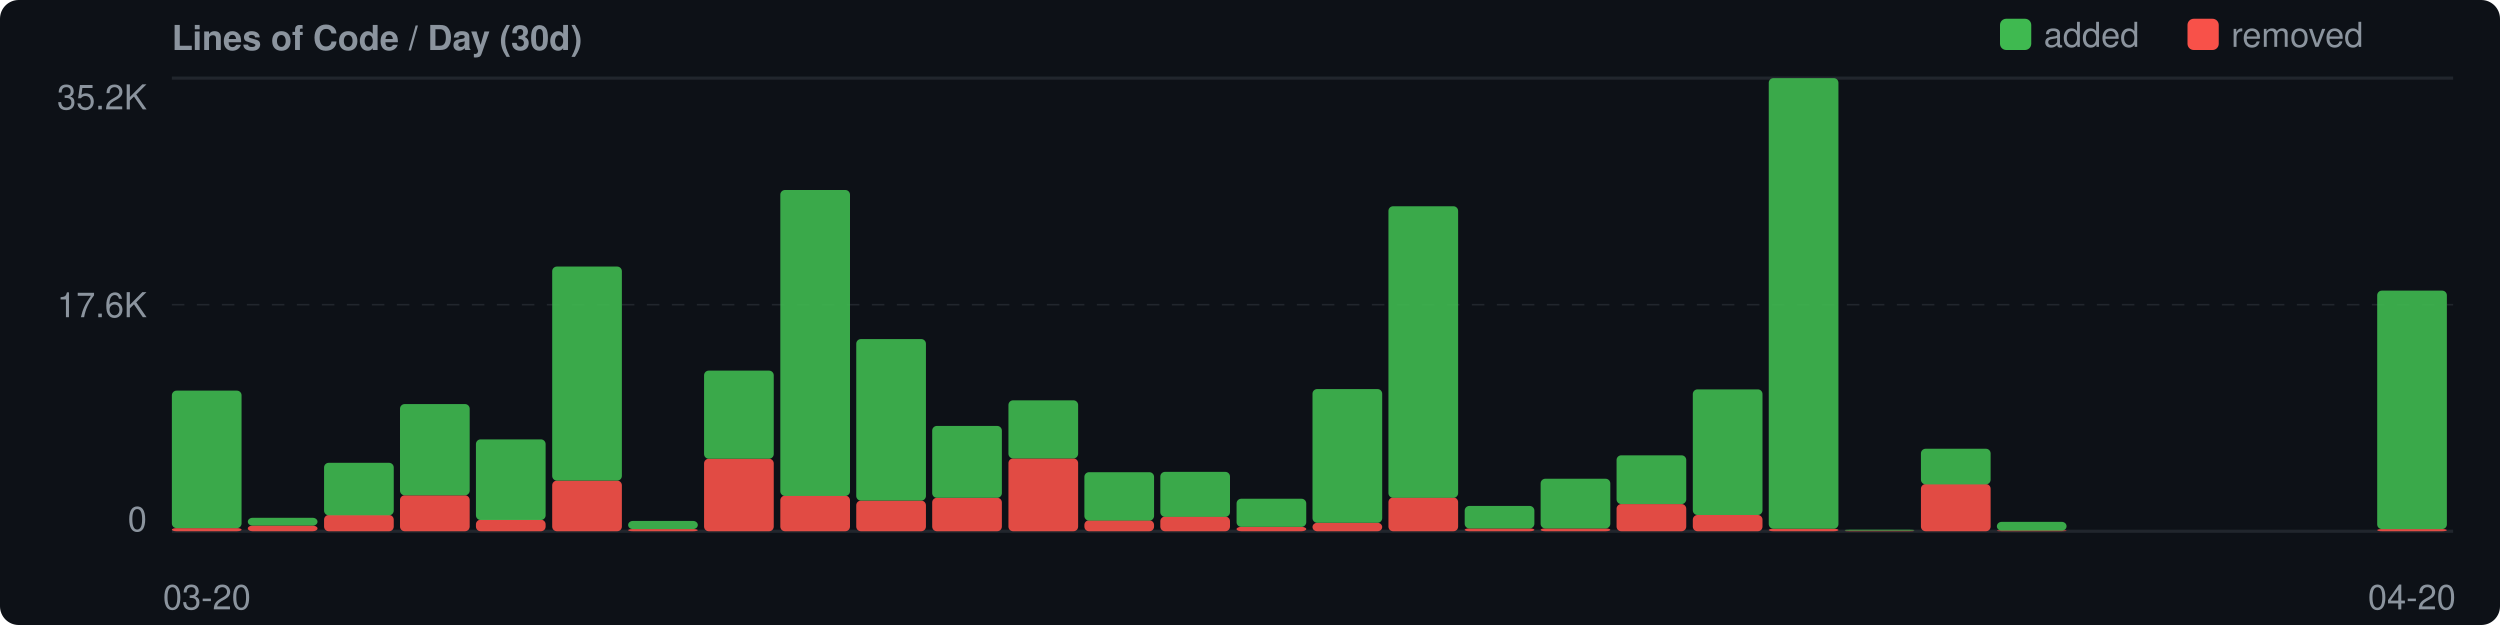
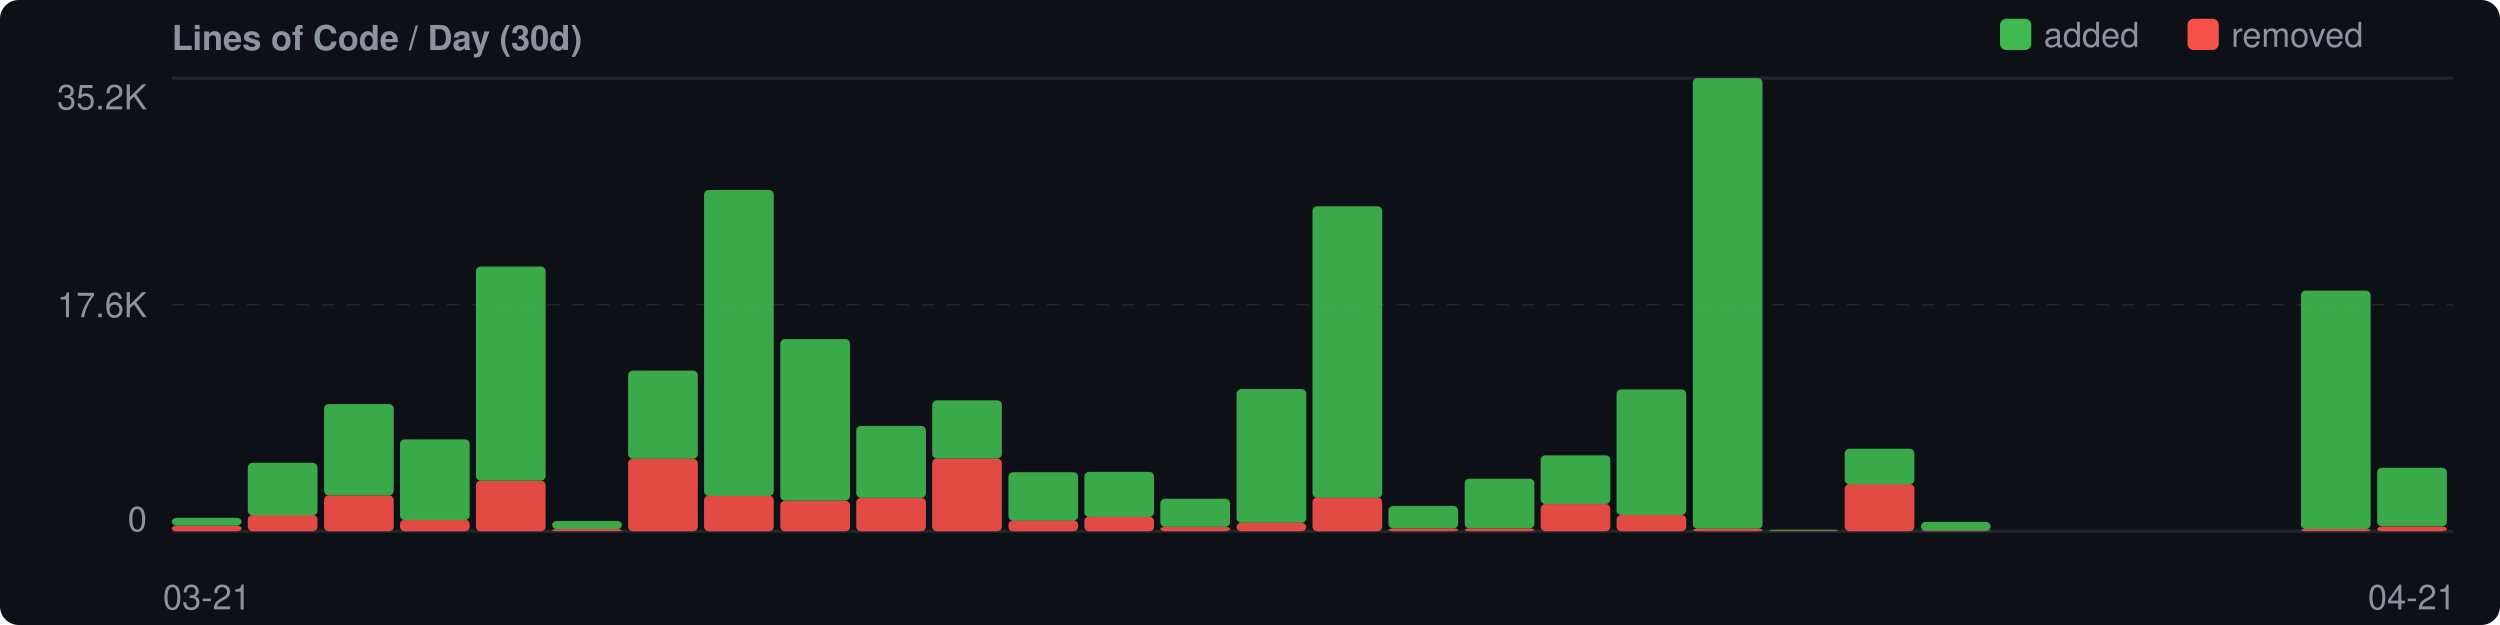
<svg xmlns="http://www.w3.org/2000/svg" width="800" height="200" viewBox="0 0 800 200">
  <rect width="800" height="200" fill="#0d1117" rx="6" />
  <style>text { font-family: system-ui, -apple-system, 'Segoe UI', Helvetica, Arial, sans-serif; fill: #8b949e; font-size: 11px; }</style>
  <text x="55" y="16" fill="#c9d1d9" font-size="13" font-weight="600">Lines of Code / Day (30d)</text>
  <rect x="640" y="6" width="10" height="10" fill="#3fb950" rx="2" />
  <text x="654" y="15" font-size="10" fill="#c9d1d9">added</text>
  <rect x="700" y="6" width="10" height="10" fill="#f85149" rx="2" />
  <text x="714" y="15" font-size="10" fill="#c9d1d9">removed</text>
  <text x="47" y="35" text-anchor="end" font-size="10">35.2K</text>
  <text x="47" y="170" text-anchor="end" font-size="10">0</text>
  <line x1="55" y1="25" x2="785" y2="25" stroke="#21262d" stroke-width="1" />
  <line x1="55" y1="170" x2="785" y2="170" stroke="#21262d" stroke-width="1" />
  <line x1="55" y1="97.5" x2="785" y2="97.5" stroke="#21262d" stroke-width="0.5" stroke-dasharray="4,4" />
  <text x="47" y="101.5" text-anchor="end" font-size="10">17.6K</text>
-   <rect x="55.0" y="169.0" width="22.3" height="1.0" fill="#f85149" rx="1.5" opacity="0.9" />
-   <rect x="55.0" y="125.0" width="22.3" height="44.0" fill="#3fb950" rx="1.5" opacity="0.9" />
-   <text x="66.2" y="195" text-anchor="middle" font-size="10">03-20</text>
-   <rect x="79.3" y="168.2" width="22.3" height="1.8" fill="#f85149" rx="1.5" opacity="0.9" />
-   <rect x="79.3" y="165.7" width="22.3" height="2.5" fill="#3fb950" rx="1.5" opacity="0.9" />
-   <rect x="103.7" y="164.8" width="22.3" height="5.2" fill="#f85149" rx="1.5" opacity="0.9" />
-   <rect x="103.7" y="148.1" width="22.3" height="16.8" fill="#3fb950" rx="1.5" opacity="0.9" />
-   <rect x="128.0" y="158.5" width="22.3" height="11.5" fill="#f85149" rx="1.5" opacity="0.9" />
-   <rect x="128.0" y="129.3" width="22.3" height="29.2" fill="#3fb950" rx="1.5" opacity="0.9" />
-   <rect x="152.3" y="166.3" width="22.3" height="3.7" fill="#f85149" rx="1.5" opacity="0.9" />
-   <rect x="152.3" y="140.6" width="22.3" height="25.8" fill="#3fb950" rx="1.5" opacity="0.9" />
-   <rect x="176.7" y="153.8" width="22.3" height="16.2" fill="#f85149" rx="1.5" opacity="0.9" />
-   <rect x="176.7" y="85.3" width="22.3" height="68.5" fill="#3fb950" rx="1.5" opacity="0.9" />
-   <rect x="201.0" y="169.3" width="22.3" height="0.7" fill="#f85149" rx="1.5" opacity="0.9" />
-   <rect x="201.0" y="166.7" width="22.3" height="2.6" fill="#3fb950" rx="1.5" opacity="0.9" />
-   <rect x="225.3" y="146.8" width="22.3" height="23.2" fill="#f85149" rx="1.5" opacity="0.9" />
-   <rect x="225.3" y="118.6" width="22.3" height="28.2" fill="#3fb950" rx="1.5" opacity="0.9" />
-   <rect x="249.7" y="158.6" width="22.3" height="11.4" fill="#f85149" rx="1.5" opacity="0.9" />
-   <rect x="249.7" y="60.8" width="22.3" height="97.9" fill="#3fb950" rx="1.5" opacity="0.9" />
-   <rect x="274.0" y="160.2" width="22.3" height="9.8" fill="#f85149" rx="1.5" opacity="0.9" />
-   <rect x="274.0" y="108.5" width="22.3" height="51.7" fill="#3fb950" rx="1.5" opacity="0.9" />
-   <rect x="298.3" y="159.3" width="22.3" height="10.7" fill="#f85149" rx="1.5" opacity="0.9" />
-   <rect x="298.3" y="136.3" width="22.3" height="23.0" fill="#3fb950" rx="1.5" opacity="0.9" />
-   <rect x="322.7" y="146.7" width="22.3" height="23.3" fill="#f85149" rx="1.5" opacity="0.9" />
-   <rect x="322.7" y="128.1" width="22.3" height="18.6" fill="#3fb950" rx="1.5" opacity="0.9" />
-   <rect x="347.0" y="166.5" width="22.3" height="3.5" fill="#f85149" rx="1.5" opacity="0.9" />
-   <rect x="347.0" y="151.1" width="22.3" height="15.5" fill="#3fb950" rx="1.5" opacity="0.9" />
-   <rect x="371.3" y="165.3" width="22.3" height="4.7" fill="#f85149" rx="1.5" opacity="0.9" />
-   <rect x="371.3" y="151.0" width="22.3" height="14.4" fill="#3fb950" rx="1.5" opacity="0.9" />
-   <rect x="395.7" y="168.6" width="22.3" height="1.4" fill="#f85149" rx="1.5" opacity="0.9" />
-   <rect x="395.7" y="159.6" width="22.3" height="9.0" fill="#3fb950" rx="1.5" opacity="0.9" />
-   <rect x="420.0" y="167.3" width="22.3" height="2.7" fill="#f85149" rx="1.5" opacity="0.9" />
-   <rect x="420.0" y="124.5" width="22.3" height="42.8" fill="#3fb950" rx="1.5" opacity="0.9" />
-   <rect x="444.3" y="159.2" width="22.3" height="10.8" fill="#f85149" rx="1.5" opacity="0.9" />
-   <rect x="444.3" y="66.0" width="22.3" height="93.3" fill="#3fb950" rx="1.5" opacity="0.9" />
+   <rect x="55.0" y="168.2" width="22.3" height="1.8" fill="#f85149" rx="1.5" opacity="0.9" />
+   <rect x="55.0" y="165.7" width="22.3" height="2.5" fill="#3fb950" rx="1.5" opacity="0.9" />
+   <text x="66.2" y="195" text-anchor="middle" font-size="10">03-21</text>
+   <rect x="79.3" y="164.8" width="22.3" height="5.2" fill="#f85149" rx="1.5" opacity="0.9" />
+   <rect x="79.3" y="148.1" width="22.3" height="16.8" fill="#3fb950" rx="1.5" opacity="0.9" />
+   <rect x="103.7" y="158.5" width="22.3" height="11.5" fill="#f85149" rx="1.5" opacity="0.9" />
+   <rect x="103.7" y="129.3" width="22.3" height="29.2" fill="#3fb950" rx="1.5" opacity="0.9" />
+   <rect x="128.0" y="166.3" width="22.3" height="3.7" fill="#f85149" rx="1.5" opacity="0.9" />
+   <rect x="128.0" y="140.6" width="22.3" height="25.8" fill="#3fb950" rx="1.5" opacity="0.9" />
+   <rect x="152.3" y="153.8" width="22.3" height="16.2" fill="#f85149" rx="1.5" opacity="0.9" />
+   <rect x="152.3" y="85.3" width="22.3" height="68.5" fill="#3fb950" rx="1.5" opacity="0.9" />
+   <rect x="176.7" y="169.3" width="22.3" height="0.7" fill="#f85149" rx="1.5" opacity="0.9" />
+   <rect x="176.7" y="166.7" width="22.3" height="2.6" fill="#3fb950" rx="1.5" opacity="0.9" />
+   <rect x="201.0" y="146.8" width="22.3" height="23.2" fill="#f85149" rx="1.5" opacity="0.9" />
+   <rect x="201.0" y="118.6" width="22.3" height="28.2" fill="#3fb950" rx="1.5" opacity="0.9" />
+   <rect x="225.3" y="158.6" width="22.3" height="11.4" fill="#f85149" rx="1.5" opacity="0.9" />
+   <rect x="225.3" y="60.8" width="22.3" height="97.9" fill="#3fb950" rx="1.5" opacity="0.9" />
+   <rect x="249.7" y="160.2" width="22.3" height="9.8" fill="#f85149" rx="1.5" opacity="0.9" />
+   <rect x="249.7" y="108.5" width="22.3" height="51.7" fill="#3fb950" rx="1.5" opacity="0.9" />
+   <rect x="274.0" y="159.3" width="22.3" height="10.7" fill="#f85149" rx="1.5" opacity="0.9" />
+   <rect x="274.0" y="136.3" width="22.3" height="23.0" fill="#3fb950" rx="1.5" opacity="0.9" />
+   <rect x="298.3" y="146.7" width="22.3" height="23.3" fill="#f85149" rx="1.5" opacity="0.9" />
+   <rect x="298.3" y="128.1" width="22.3" height="18.6" fill="#3fb950" rx="1.5" opacity="0.9" />
+   <rect x="322.7" y="166.5" width="22.3" height="3.5" fill="#f85149" rx="1.5" opacity="0.9" />
+   <rect x="322.7" y="151.1" width="22.3" height="15.5" fill="#3fb950" rx="1.5" opacity="0.9" />
+   <rect x="347.0" y="165.3" width="22.3" height="4.7" fill="#f85149" rx="1.5" opacity="0.9" />
+   <rect x="347.0" y="151.0" width="22.3" height="14.4" fill="#3fb950" rx="1.5" opacity="0.9" />
+   <rect x="371.3" y="168.6" width="22.3" height="1.4" fill="#f85149" rx="1.5" opacity="0.9" />
+   <rect x="371.3" y="159.6" width="22.3" height="9.0" fill="#3fb950" rx="1.5" opacity="0.9" />
+   <rect x="395.7" y="167.3" width="22.3" height="2.7" fill="#f85149" rx="1.5" opacity="0.9" />
+   <rect x="395.7" y="124.5" width="22.3" height="42.8" fill="#3fb950" rx="1.5" opacity="0.9" />
+   <rect x="420.0" y="159.2" width="22.3" height="10.8" fill="#f85149" rx="1.5" opacity="0.9" />
+   <rect x="420.0" y="66.0" width="22.3" height="93.3" fill="#3fb950" rx="1.5" opacity="0.9" />
+   <rect x="444.3" y="169.1" width="22.3" height="0.9" fill="#f85149" rx="1.5" opacity="0.9" />
+   <rect x="444.3" y="161.9" width="22.3" height="7.2" fill="#3fb950" rx="1.5" opacity="0.9" />
  <rect x="468.7" y="169.1" width="22.3" height="0.9" fill="#f85149" rx="1.5" opacity="0.9" />
-   <rect x="468.7" y="161.9" width="22.3" height="7.2" fill="#3fb950" rx="1.5" opacity="0.9" />
-   <rect x="493.0" y="169.1" width="22.3" height="0.9" fill="#f85149" rx="1.5" opacity="0.9" />
-   <rect x="493.0" y="153.2" width="22.3" height="15.9" fill="#3fb950" rx="1.5" opacity="0.9" />
-   <rect x="517.3" y="161.3" width="22.3" height="8.7" fill="#f85149" rx="1.5" opacity="0.9" />
-   <rect x="517.3" y="145.7" width="22.3" height="15.6" fill="#3fb950" rx="1.5" opacity="0.9" />
-   <rect x="541.7" y="164.8" width="22.3" height="5.2" fill="#f85149" rx="1.5" opacity="0.9" />
-   <rect x="541.7" y="124.6" width="22.3" height="40.2" fill="#3fb950" rx="1.5" opacity="0.9" />
-   <rect x="566.0" y="169.2" width="22.3" height="0.8" fill="#f85149" rx="1.5" opacity="0.9" />
-   <rect x="566.0" y="25.0" width="22.3" height="144.2" fill="#3fb950" rx="1.5" opacity="0.9" />
-   <rect x="590.3" y="169.8" width="22.3" height="0.2" fill="#f85149" rx="1.5" opacity="0.9" />
-   <rect x="590.3" y="169.5" width="22.3" height="0.3" fill="#3fb950" rx="1.5" opacity="0.9" />
-   <rect x="614.7" y="154.9" width="22.3" height="15.1" fill="#f85149" rx="1.5" opacity="0.9" />
-   <rect x="614.7" y="143.6" width="22.3" height="11.4" fill="#3fb950" rx="1.5" opacity="0.9" />
-   <rect x="639.0" y="169.7" width="22.3" height="0.3" fill="#f85149" rx="1.5" opacity="0.9" />
-   <rect x="639.0" y="167.0" width="22.3" height="2.8" fill="#3fb950" rx="1.5" opacity="0.9" />
-   <rect x="712.0" y="170.0" width="22.3" height="0.0" fill="#f85149" rx="1.5" opacity="0.9" />
-   <rect x="712.0" y="169.9" width="22.3" height="0.0" fill="#3fb950" rx="1.5" opacity="0.9" />
-   <rect x="760.7" y="169.3" width="22.3" height="0.7" fill="#f85149" rx="1.5" opacity="0.9" />
-   <rect x="760.7" y="93.0" width="22.3" height="76.3" fill="#3fb950" rx="1.5" opacity="0.9" />
-   <text x="771.8" y="195" text-anchor="middle" font-size="10">04-20</text>
+   <rect x="468.7" y="153.2" width="22.3" height="15.9" fill="#3fb950" rx="1.5" opacity="0.9" />
+   <rect x="493.0" y="161.3" width="22.3" height="8.7" fill="#f85149" rx="1.5" opacity="0.9" />
+   <rect x="493.0" y="145.7" width="22.3" height="15.6" fill="#3fb950" rx="1.5" opacity="0.9" />
+   <rect x="517.3" y="164.8" width="22.3" height="5.2" fill="#f85149" rx="1.5" opacity="0.9" />
+   <rect x="517.3" y="124.6" width="22.3" height="40.2" fill="#3fb950" rx="1.5" opacity="0.9" />
+   <rect x="541.7" y="169.2" width="22.3" height="0.8" fill="#f85149" rx="1.5" opacity="0.9" />
+   <rect x="541.7" y="25.0" width="22.3" height="144.2" fill="#3fb950" rx="1.5" opacity="0.9" />
+   <rect x="566.0" y="169.8" width="22.3" height="0.2" fill="#f85149" rx="1.5" opacity="0.9" />
+   <rect x="566.0" y="169.5" width="22.3" height="0.3" fill="#3fb950" rx="1.5" opacity="0.9" />
+   <rect x="590.3" y="154.9" width="22.3" height="15.1" fill="#f85149" rx="1.5" opacity="0.9" />
+   <rect x="590.3" y="143.6" width="22.3" height="11.4" fill="#3fb950" rx="1.5" opacity="0.9" />
+   <rect x="614.7" y="169.7" width="22.3" height="0.3" fill="#f85149" rx="1.5" opacity="0.9" />
+   <rect x="614.7" y="167.0" width="22.3" height="2.8" fill="#3fb950" rx="1.5" opacity="0.9" />
+   <rect x="687.7" y="170.0" width="22.3" height="0.0" fill="#f85149" rx="1.5" opacity="0.9" />
+   <rect x="687.7" y="169.9" width="22.3" height="0.0" fill="#3fb950" rx="1.5" opacity="0.9" />
+   <rect x="736.3" y="169.3" width="22.3" height="0.7" fill="#f85149" rx="1.5" opacity="0.9" />
+   <rect x="736.3" y="93.0" width="22.3" height="76.3" fill="#3fb950" rx="1.5" opacity="0.9" />
+   <rect x="760.7" y="168.5" width="22.3" height="1.5" fill="#f85149" rx="1.5" opacity="0.9" />
+   <rect x="760.7" y="149.7" width="22.3" height="18.7" fill="#3fb950" rx="1.5" opacity="0.9" />
+   <text x="771.8" y="195" text-anchor="middle" font-size="10">04-21</text>
</svg>
